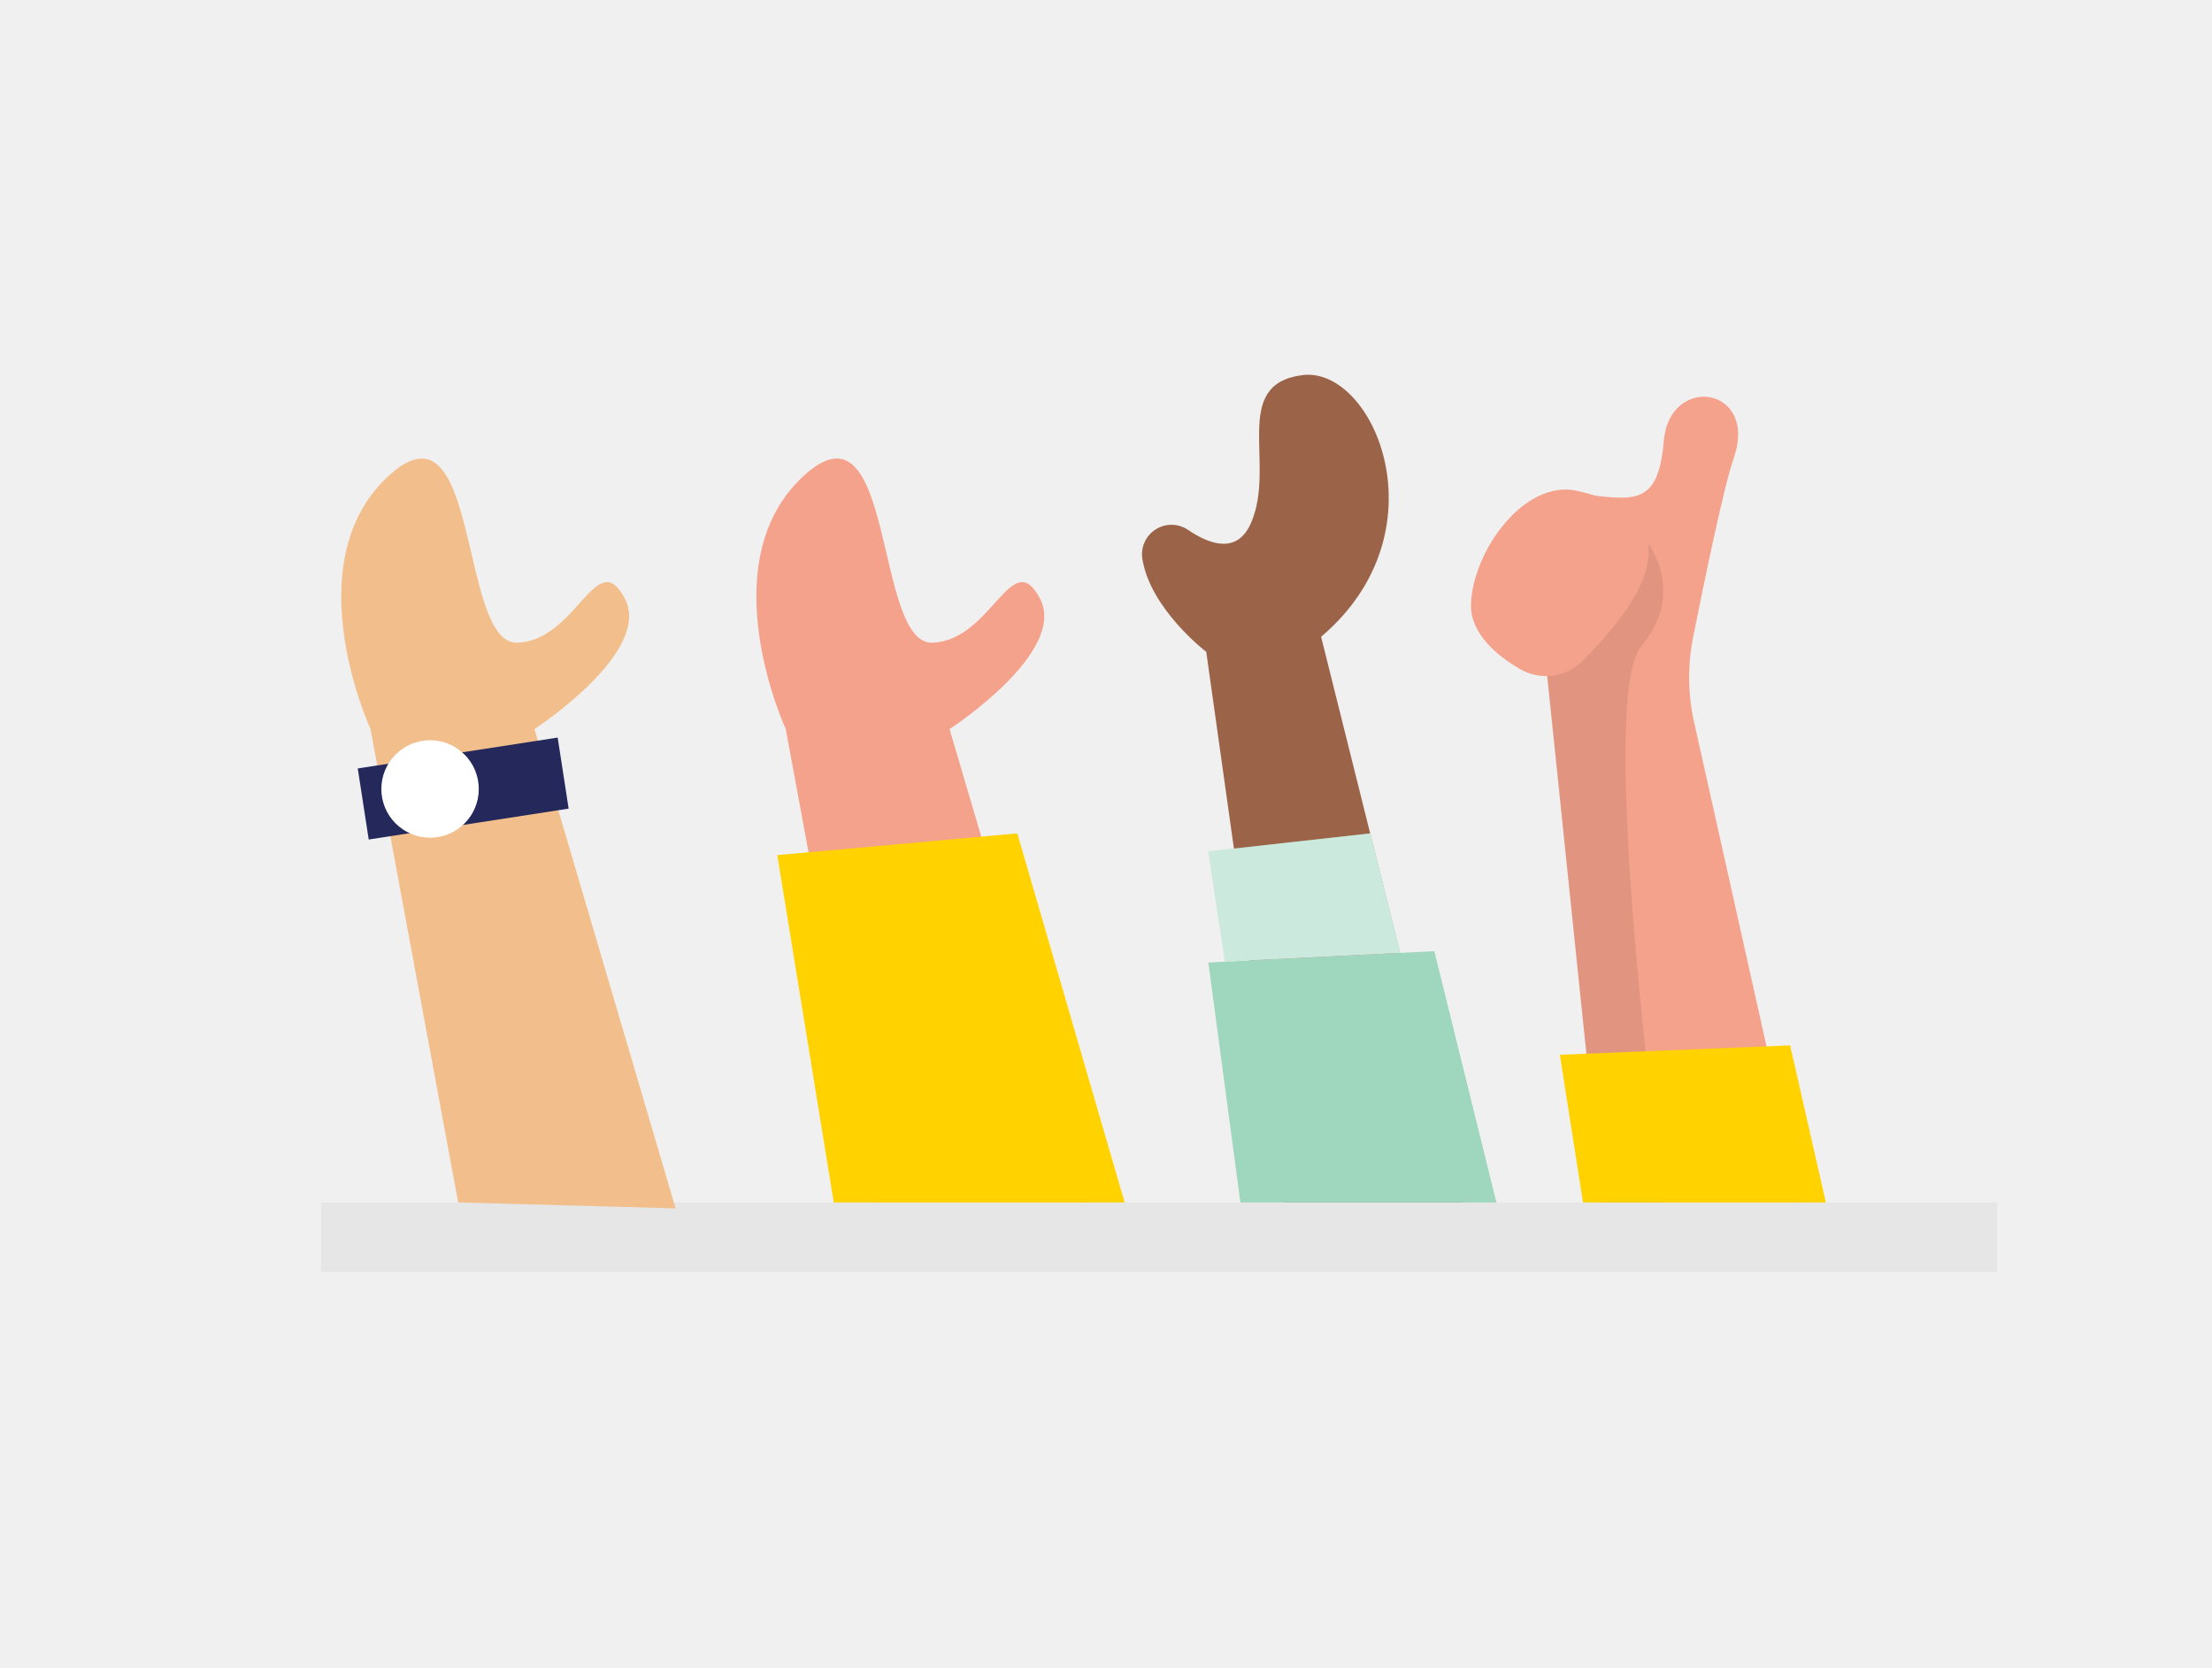
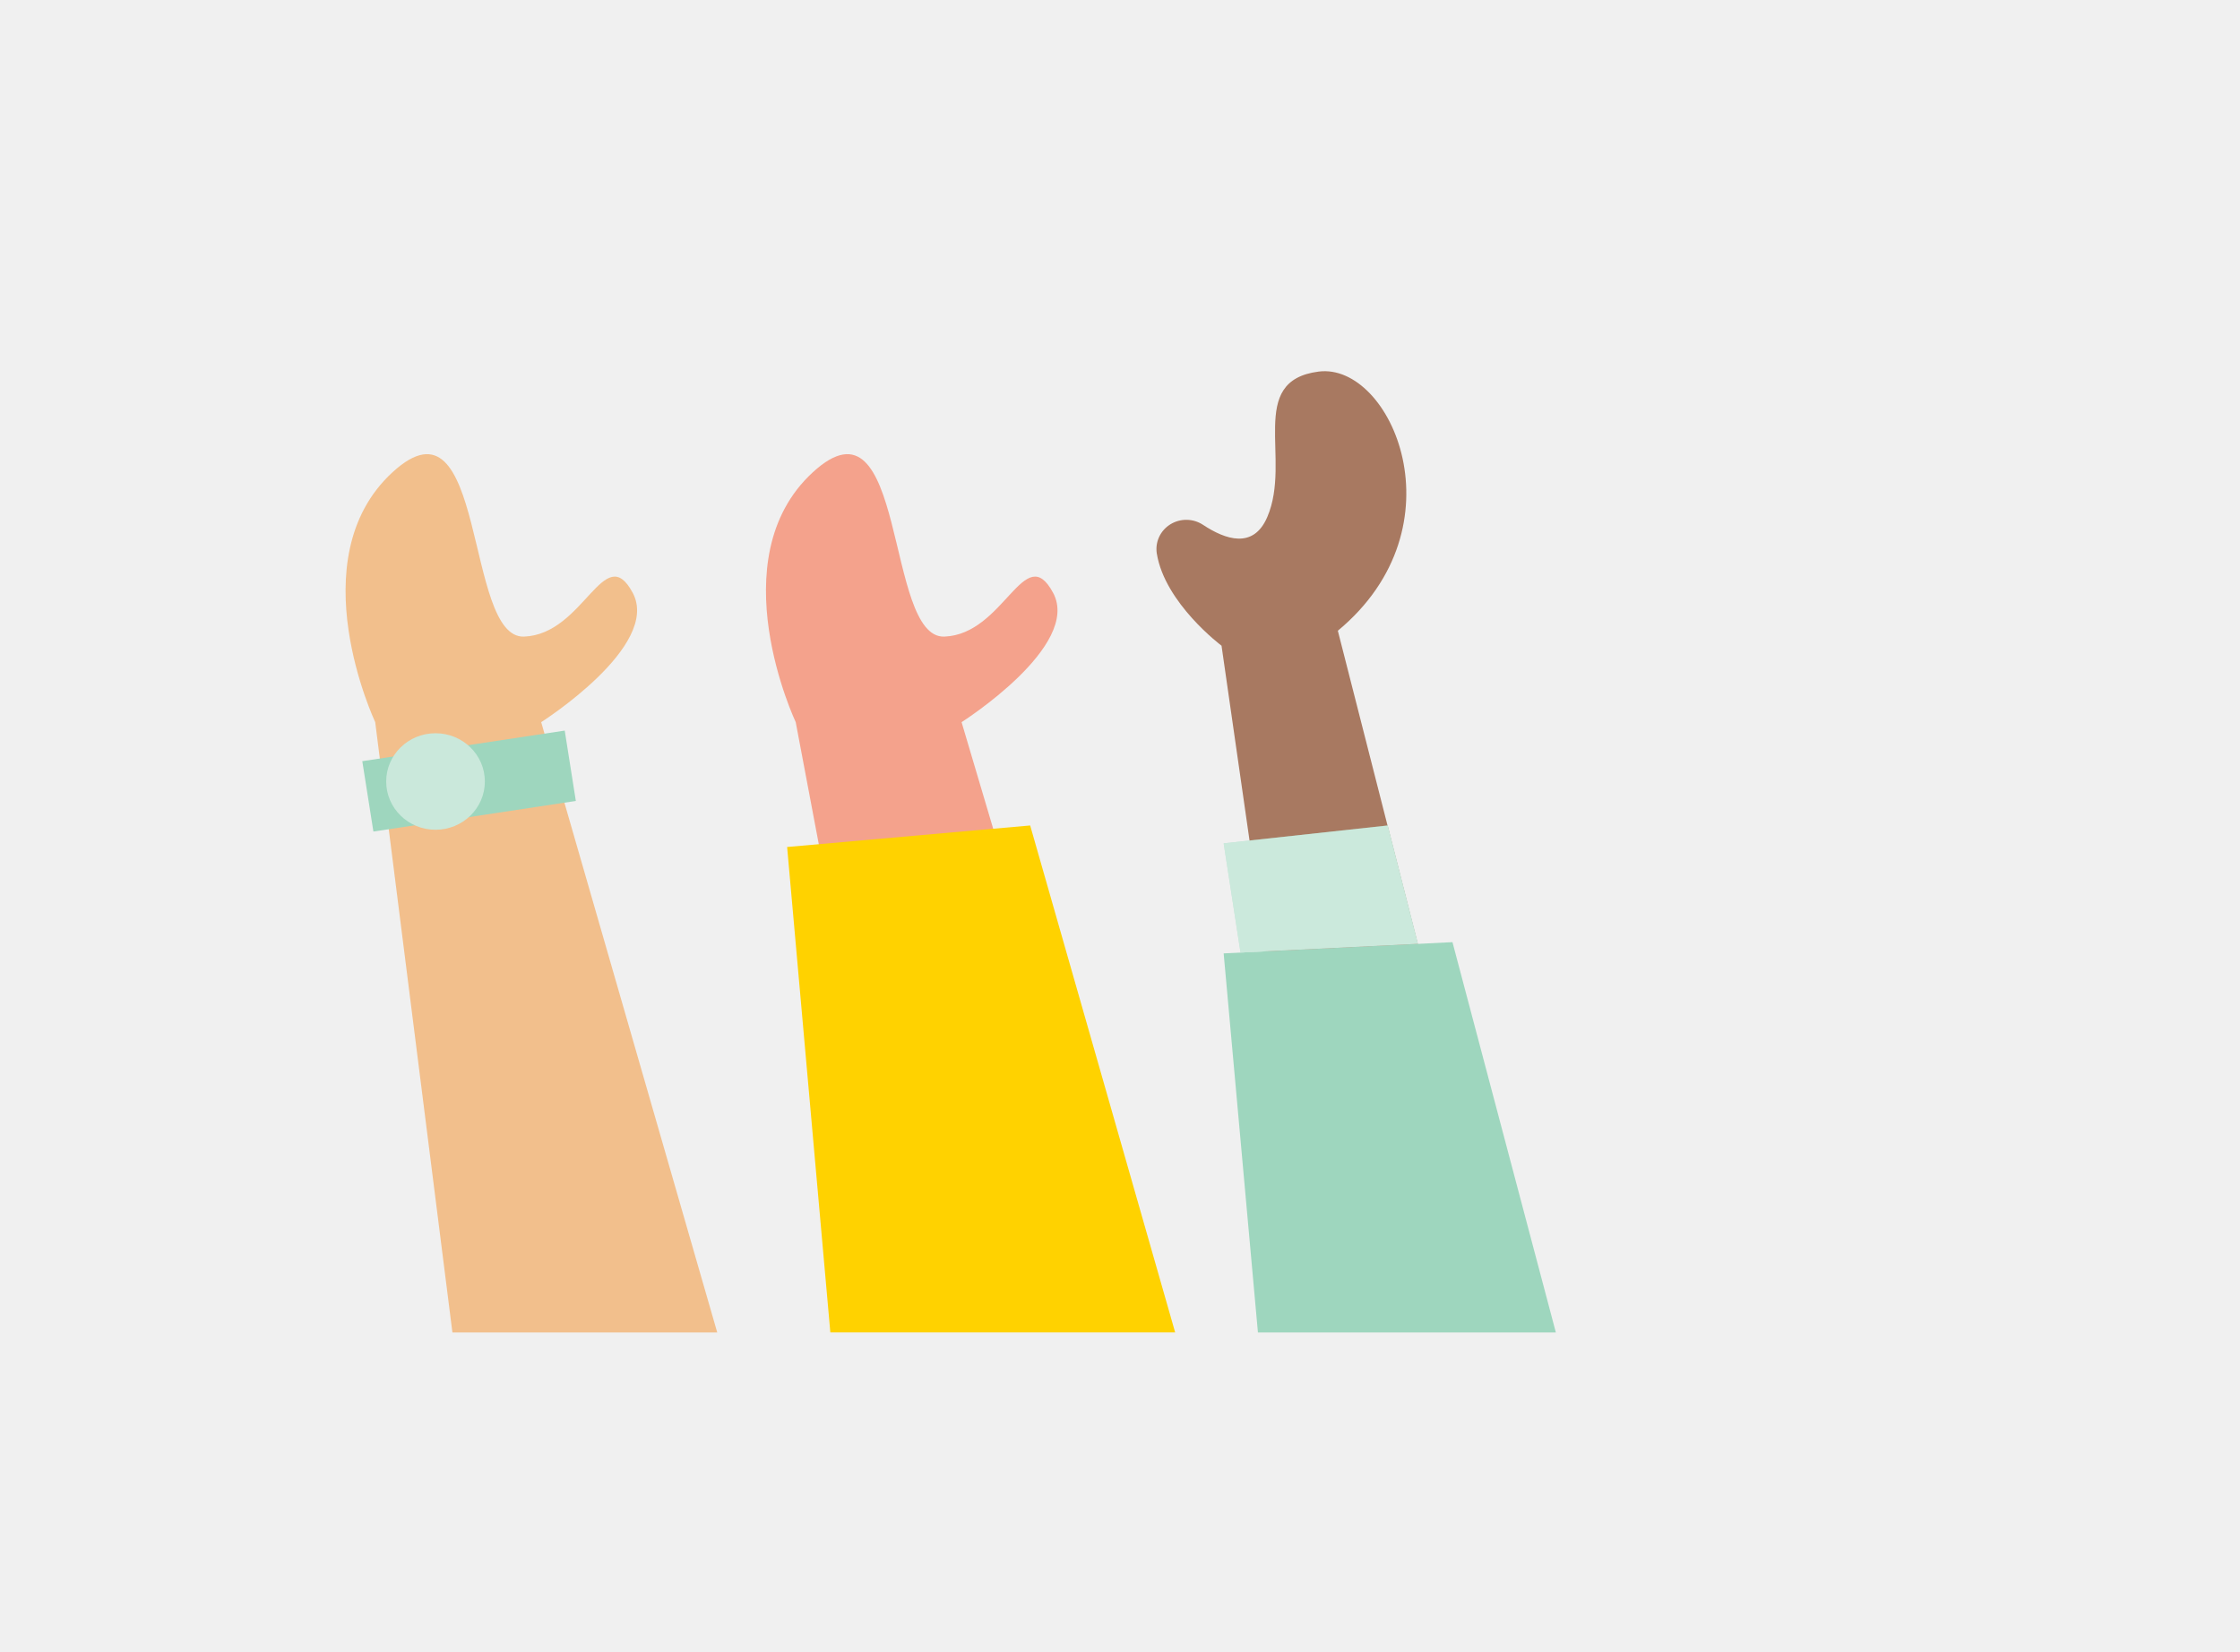
- <svg xmlns="http://www.w3.org/2000/svg" width="406" height="306" viewBox="0 0 406 306" fill="none">
-   <path d="M160.289 220.681L144.221 133.797C144.221 133.797 130.225 103.57 147.327 87.503C164.43 71.435 160.289 118.369 171.17 117.953C182.05 117.536 185.684 99.987 190.871 109.833C196.057 119.678 174.286 133.807 174.286 133.807L200.199 221.767L160.289 220.681Z" fill="#F4A28C" />
-   <path d="M366.567 220.68H58.941V233.428H366.567V220.68Z" fill="#E6E6E6" />
-   <path d="M84.093 220.681L68.005 133.797C68.005 133.797 54.039 103.57 71.141 87.503C88.244 71.435 84.093 118.369 94.984 117.953C105.875 117.536 109.498 99.987 114.675 109.833C119.851 119.678 98.09 133.807 98.09 133.807L124.003 221.767L84.093 220.681Z" fill="#F2BF8C" />
-   <path d="M153.032 220.68L142.668 156.938L186.719 152.949L206.421 220.68H153.032Z" fill="#FFD200" />
-   <path d="M235.612 220.68L221.402 119.636C221.402 119.636 211.12 111.78 209.669 102.544C209.509 101.503 209.656 100.438 210.093 99.48C210.529 98.522 211.236 97.712 212.126 97.15C213.016 96.587 214.051 96.296 215.103 96.314C216.156 96.331 217.181 96.654 218.052 97.246C222.112 99.986 227.187 101.793 229.694 95.794C234.191 85.086 225.868 70.571 239.002 68.846C252.136 67.12 265.291 97.519 242.483 116.865L268.396 220.68H235.612Z" fill="#9B6448" />
-   <path d="M227.665 220.68L221.788 176.649L263.261 174.568L274.659 220.68H227.665Z" fill="#9ED6BE" />
-   <path d="M224.843 176.497L221.788 156.258L251.527 152.949L257.008 174.883L224.843 176.497Z" fill="#9ED6BE" />
-   <path opacity="0.46" d="M224.843 176.497L221.788 156.258L251.527 152.949L257.008 174.883L224.843 176.497Z" fill="white" />
-   <path d="M102.357 135.366L65.663 141.033L67.677 154.074L104.371 148.406L102.357 135.366Z" fill="#24285B" />
-   <path d="M78.936 153.742C83.875 153.742 87.879 149.738 87.879 144.8C87.879 139.861 83.875 135.857 78.936 135.857C73.998 135.857 69.994 139.861 69.994 144.8C69.994 149.738 73.998 153.742 78.936 153.742Z" fill="white" />
-   <path d="M294.005 220.681L283.987 124.124C283.987 124.124 271.553 119.292 271.898 110.309C272.243 101.327 279.501 89.573 289.519 90.608C299.537 91.644 304.327 93.4 305.373 80.956C306.418 68.512 322.861 70.917 318.192 84.153C316.436 89.137 312.833 106.574 310.763 116.927C309.726 122.093 309.789 127.418 310.945 132.558L330.636 220.681H294.005Z" fill="#F4A28C" />
-   <path opacity="0.08" d="M302.47 99.713C302.47 99.713 309.575 108.746 301.242 118.602C292.909 128.458 305.302 220.681 305.302 220.681H294.005L283.987 124.124L302.47 99.713Z" fill="black" />
-   <path d="M290.442 121.322C288.958 122.801 287.024 123.746 284.945 124.009C282.866 124.271 280.758 123.837 278.952 122.773C274.629 120.246 269.817 116.196 269.99 110.827C270.335 101.144 279.775 87.888 289.519 90.09C299.263 92.293 305.068 97.003 301.607 106.158C299.577 111.548 294.35 117.404 290.442 121.322Z" fill="#F4A28C" />
-   <path d="M290.554 220.68L286.301 193.579L328.566 191.854L335.123 220.68H290.554Z" fill="#FFD200" />
+ <svg xmlns="http://www.w3.org/2000/svg" width="495" height="365" viewBox="0 0 495 365" fill="none">
+   <path d="M195.427 263.23L175.837 159.594C175.837 159.594 158.772 123.539 179.624 104.374C200.476 85.208 195.427 141.191 208.693 140.695C221.959 140.198 226.389 119.265 232.713 131.009C239.037 142.753 212.492 159.606 212.492 159.606L243.234 263.23H195.427Z" fill="#F4A28C" />
+   <path d="M99.976 294.492L82.914 159.594C82.914 159.594 65.886 123.539 86.738 104.374C107.59 85.208 102.528 141.191 115.807 140.695C129.085 140.198 133.503 119.265 139.814 131.009C146.125 142.753 119.593 159.606 119.593 159.606L158.498 294.492H99.976Z" fill="#F2BF8C" />
+   <path d="M183.49 294.483L173.941 187.196L227.649 182.438L259.691 294.483H183.49Z" fill="#FFD200" />
+   <path d="M287.262 263.232L269.937 142.707C269.937 142.707 257.401 133.336 255.631 122.318C255.436 121.077 255.616 119.807 256.148 118.664C256.68 117.521 257.542 116.555 258.627 115.884C259.712 115.213 260.974 114.867 262.257 114.887C263.541 114.907 264.79 115.294 265.853 115.998C270.803 119.267 276.99 121.422 280.047 114.267C285.529 101.494 275.382 84.181 291.395 82.123C307.408 80.065 323.446 116.325 295.639 139.401L327.233 263.232H287.262Z" fill="#A87961" />
+   <path d="M277.979 294.486L270.406 210.709L320.97 208.227L343.816 294.486H277.979Z" fill="#9ED6BE" />
+   <path d="M274.131 210.526L270.406 186.384L306.665 182.438L313.348 208.601L274.131 210.526Z" fill="#9ED6BE" />
+   <path opacity="0.46" d="M274.131 210.526L270.406 186.384L306.665 182.438L313.348 208.601L274.131 210.526Z" fill="white" />
+   <path d="M124.796 161.466L80.059 168.227L82.514 183.781L127.251 177.021L124.796 161.466Z" fill="#9ED6BE" />
+   <path d="M96.242 183.387C102.263 183.387 107.145 178.612 107.145 172.721C107.145 166.83 102.263 162.055 96.242 162.055C90.221 162.055 85.34 166.83 85.34 172.721C85.34 178.612 90.221 183.387 96.242 183.387Z" fill="#CAE8DB" />
</svg>
